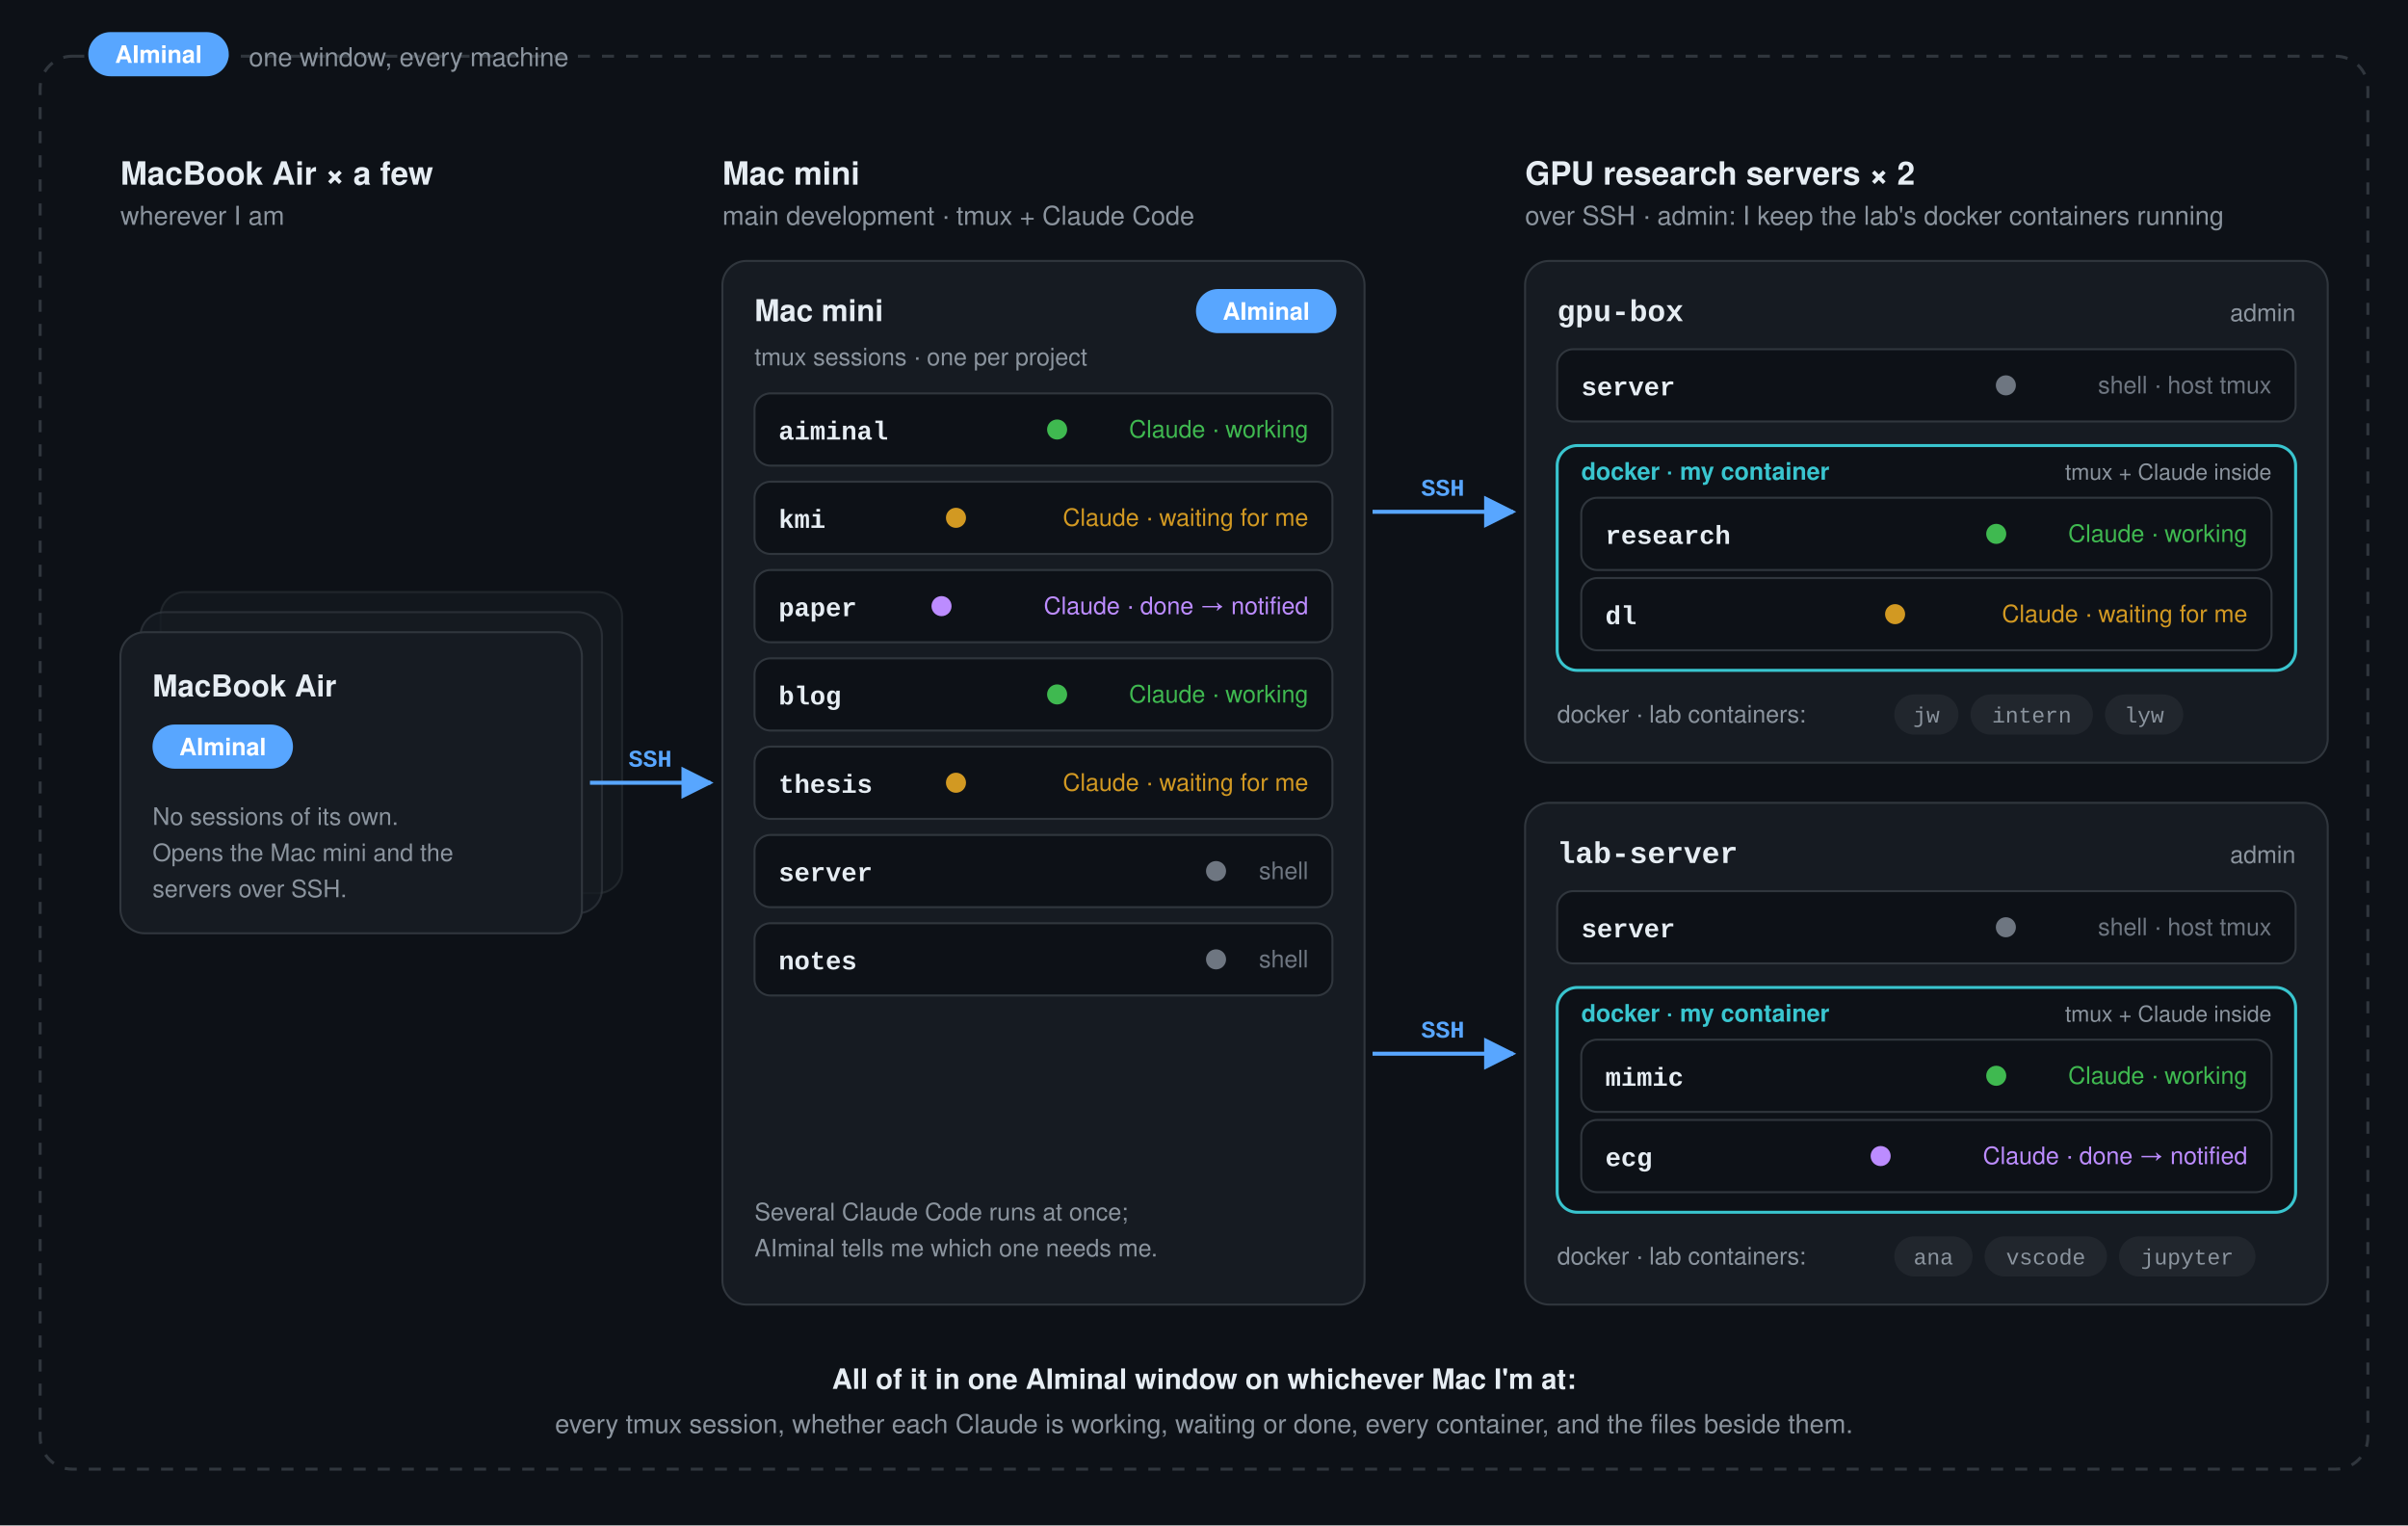
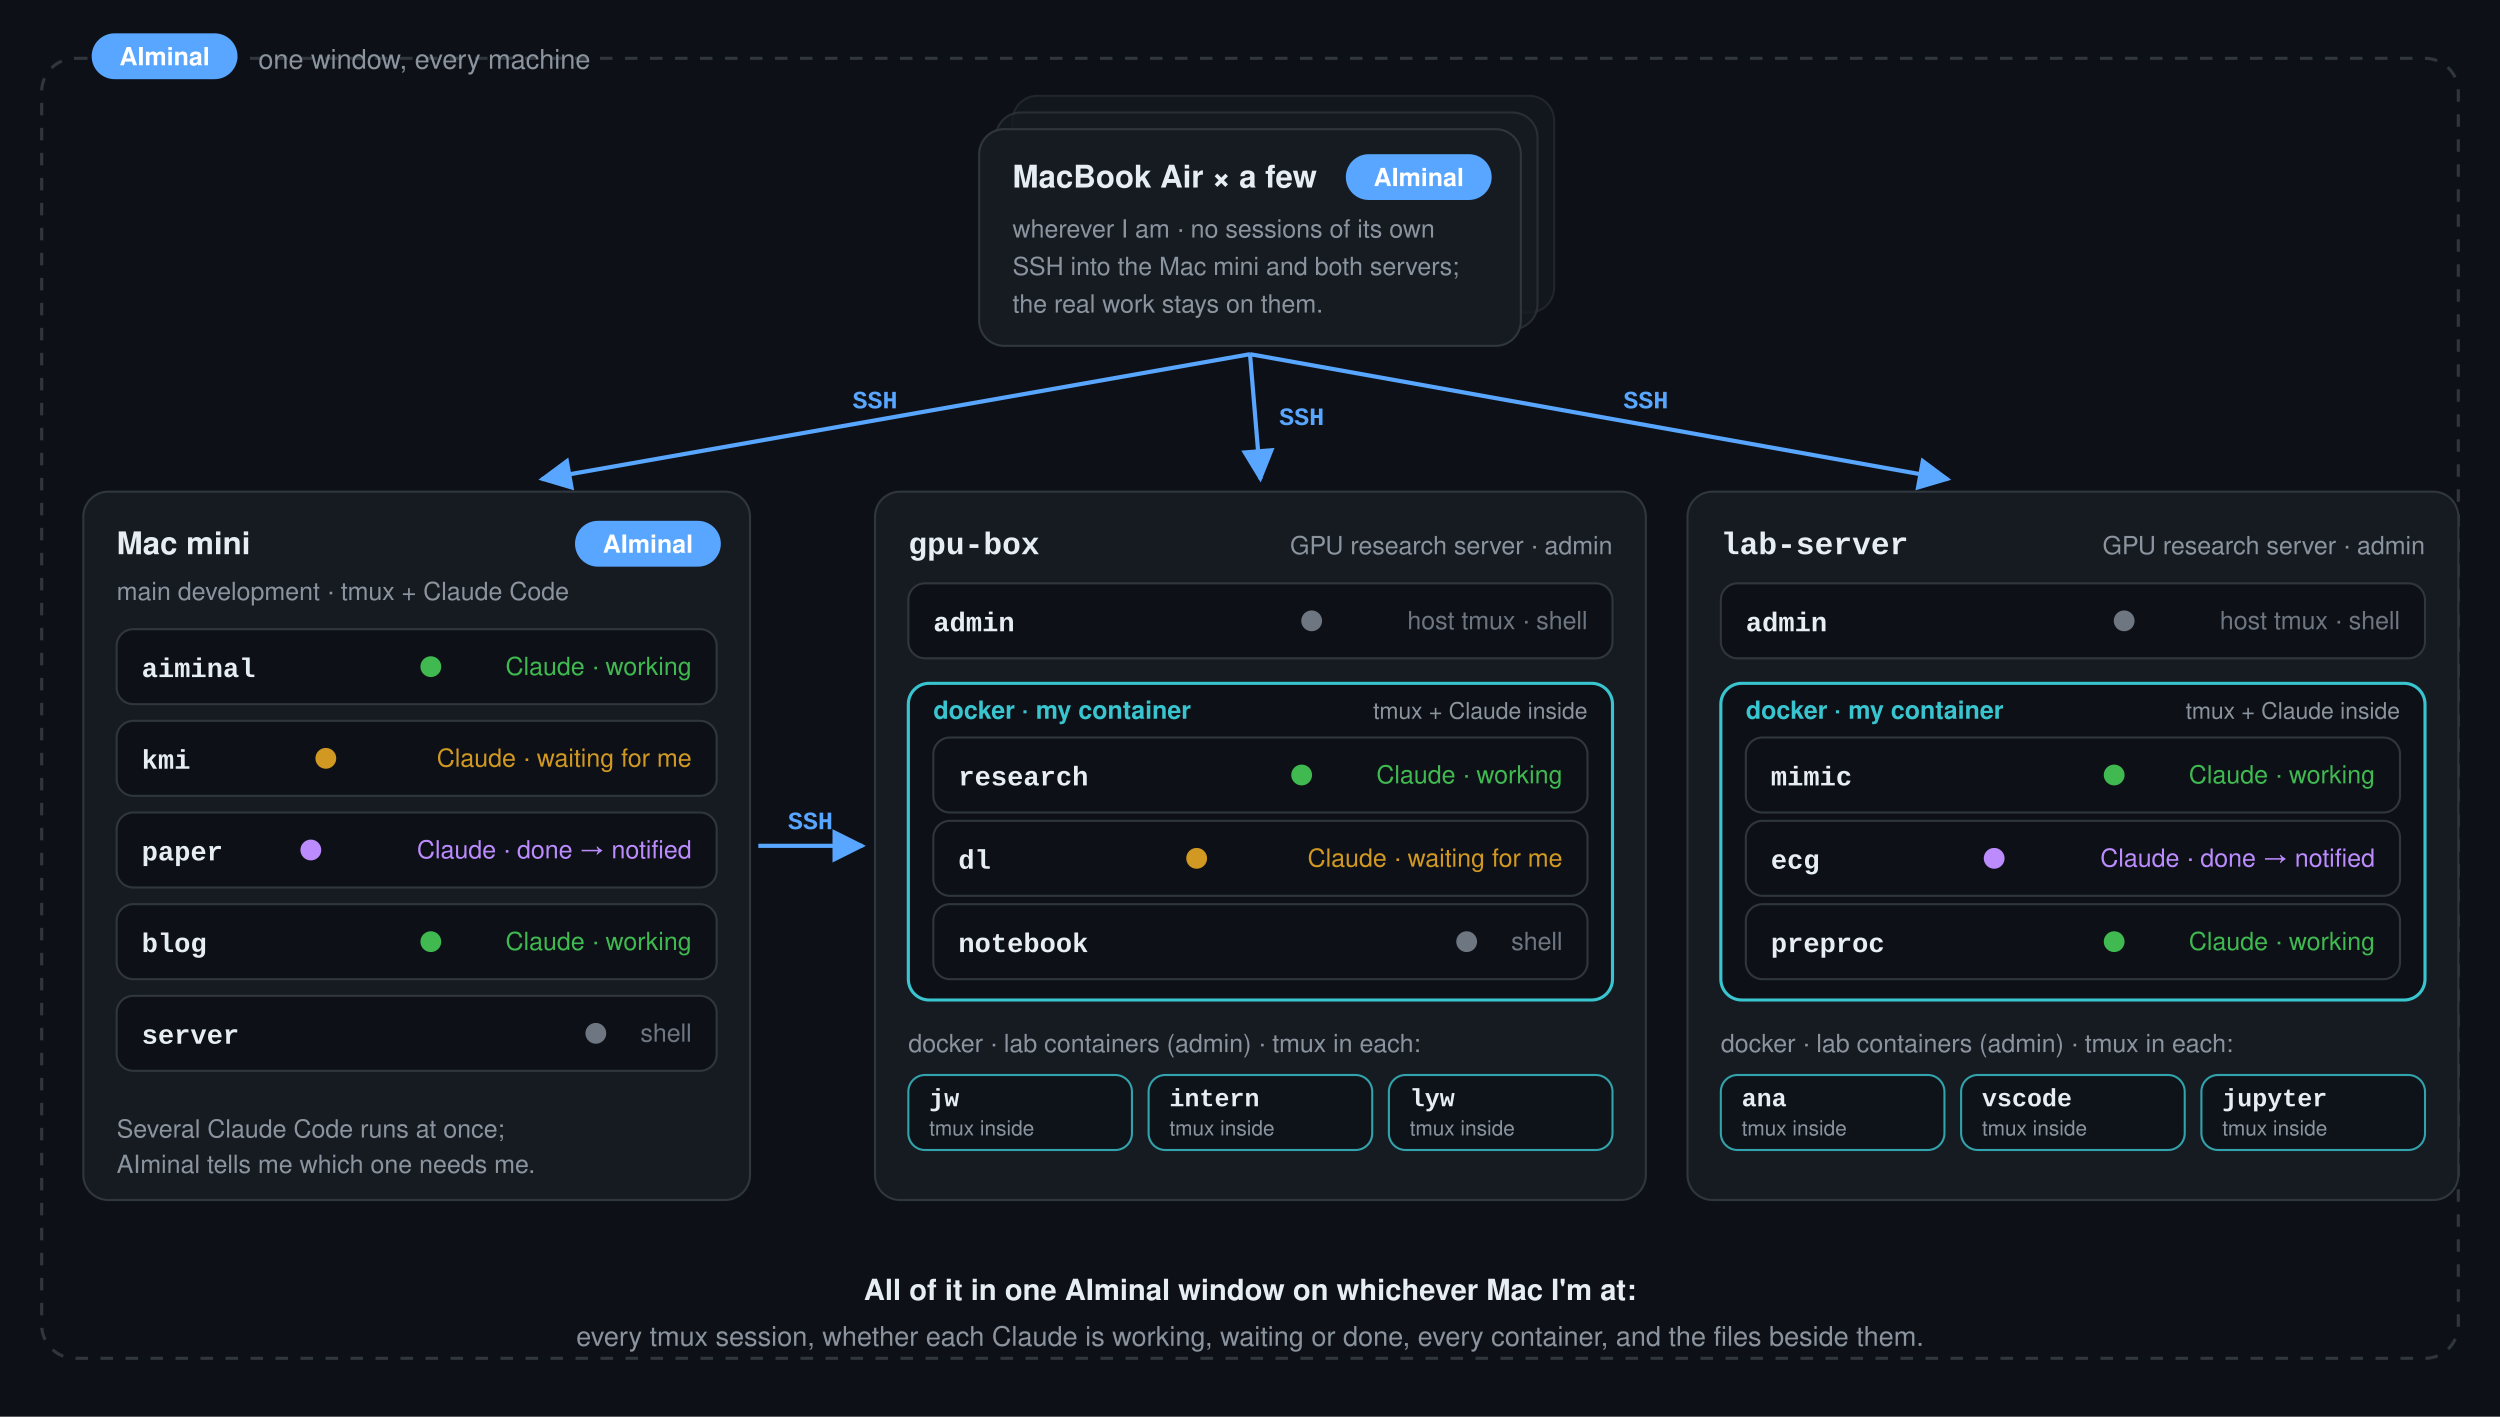
- <svg xmlns="http://www.w3.org/2000/svg" width="1200" height="760" viewBox="0 0 1200 760" font-family="-apple-system, BlinkMacSystemFont, 'Segoe UI', Helvetica, Arial, sans-serif">
+ <svg xmlns="http://www.w3.org/2000/svg" width="1200" height="680" viewBox="0 0 1200 680" font-family="-apple-system, BlinkMacSystemFont, 'Segoe UI', Helvetica, Arial, sans-serif">
  <defs>
    <marker id="arrow" viewBox="0 0 10 10" refX="9" refY="5" markerWidth="8" markerHeight="8" orient="auto-start-reverse">
      <path d="M 0 0 L 10 5 L 0 10 z" fill="#58a6ff" />
    </marker>
  </defs>
-   <rect width="1200" height="760" fill="#0d1117" />
-   <rect x="20" y="28" width="1160" height="704" rx="16" fill="none" stroke="#30363d" stroke-width="1.5" stroke-dasharray="6 6" />
+   <rect width="1200" height="680" fill="#0d1117" />
+   <rect x="20" y="28" width="1160" height="624" rx="16" fill="none" stroke="#30363d" stroke-width="1.5" stroke-dasharray="6 6" />
  <rect x="44" y="16" width="70" height="22" rx="11.0" fill="#58a6ff" />
  <text x="79.0" y="31.32" font-family="-apple-system, BlinkMacSystemFont, 'Segoe UI', Helvetica, Arial, sans-serif" font-size="12" font-weight="600" fill="#ffffff" text-anchor="middle">AIminal</text>
  <text x="124" y="33" font-family="-apple-system, BlinkMacSystemFont, 'Segoe UI', Helvetica, Arial, sans-serif" font-size="13" font-weight="normal" fill="#8b949e" text-anchor="start">one window, every machine</text>
-   <text x="60" y="92" font-family="-apple-system, BlinkMacSystemFont, 'Segoe UI', Helvetica, Arial, sans-serif" font-size="16" font-weight="700" fill="#e6edf3" text-anchor="start">MacBook Air × a few</text>
-   <text x="60" y="112" font-family="-apple-system, BlinkMacSystemFont, 'Segoe UI', Helvetica, Arial, sans-serif" font-size="13" font-weight="normal" fill="#8b949e" text-anchor="start">wherever I am</text>
-   <rect x="80" y="295" width="230" height="150" rx="12" fill="#161b22" stroke="#30363d" stroke-width="1" opacity="0.55" />
-   <rect x="70" y="305" width="230" height="150" rx="12" fill="#161b22" stroke="#30363d" stroke-width="1" opacity="0.75" />
-   <rect x="60" y="315" width="230" height="150" rx="12" fill="#161b22" stroke="#30363d" stroke-width="1" />
-   <text x="76" y="347" font-family="-apple-system, BlinkMacSystemFont, 'Segoe UI', Helvetica, Arial, sans-serif" font-size="15" font-weight="700" fill="#e6edf3" text-anchor="start">MacBook Air</text>
-   <rect x="76" y="361" width="70" height="22" rx="11.0" fill="#58a6ff" />
-   <text x="111.0" y="376.32" font-family="-apple-system, BlinkMacSystemFont, 'Segoe UI', Helvetica, Arial, sans-serif" font-size="12" font-weight="600" fill="#ffffff" text-anchor="middle">AIminal</text>
-   <text x="76" y="411" font-family="-apple-system, BlinkMacSystemFont, 'Segoe UI', Helvetica, Arial, sans-serif" font-size="12" font-weight="normal" fill="#8b949e" text-anchor="start">No sessions of its own.</text>
-   <text x="76" y="429" font-family="-apple-system, BlinkMacSystemFont, 'Segoe UI', Helvetica, Arial, sans-serif" font-size="12" font-weight="normal" fill="#8b949e" text-anchor="start">Opens the Mac mini and the</text>
-   <text x="76" y="447" font-family="-apple-system, BlinkMacSystemFont, 'Segoe UI', Helvetica, Arial, sans-serif" font-size="12" font-weight="normal" fill="#8b949e" text-anchor="start">servers over SSH.</text>
-   <text x="360" y="92" font-family="-apple-system, BlinkMacSystemFont, 'Segoe UI', Helvetica, Arial, sans-serif" font-size="16" font-weight="700" fill="#e6edf3" text-anchor="start">Mac mini</text>
-   <text x="360" y="112" font-family="-apple-system, BlinkMacSystemFont, 'Segoe UI', Helvetica, Arial, sans-serif" font-size="13" font-weight="normal" fill="#8b949e" text-anchor="start">main development · tmux + Claude Code</text>
-   <rect x="360" y="130" width="320" height="520" rx="12" fill="#161b22" stroke="#30363d" stroke-width="1" />
-   <text x="376" y="160" font-family="-apple-system, BlinkMacSystemFont, 'Segoe UI', Helvetica, Arial, sans-serif" font-size="15" font-weight="700" fill="#e6edf3" text-anchor="start">Mac mini</text>
-   <rect x="596" y="144" width="70" height="22" rx="11.0" fill="#58a6ff" />
-   <text x="631.0" y="159.32" font-family="-apple-system, BlinkMacSystemFont, 'Segoe UI', Helvetica, Arial, sans-serif" font-size="12" font-weight="600" fill="#ffffff" text-anchor="middle">AIminal</text>
-   <text x="376" y="182" font-family="-apple-system, BlinkMacSystemFont, 'Segoe UI', Helvetica, Arial, sans-serif" font-size="12" font-weight="normal" fill="#8b949e" text-anchor="start">tmux sessions · one per project</text>
-   <rect x="376" y="196" width="288" height="36" rx="8" fill="#0d1117" stroke="#30363d" stroke-width="1" />
-   <text x="388" y="219" font-family="SFMono-Regular, Menlo, Consolas, 'Liberation Mono', monospace" font-size="13" font-weight="600" fill="#e6edf3" text-anchor="start">aiminal</text>
-   <circle cx="526.8" cy="214" r="5" fill="#3fb950" />
-   <text x="652" y="218" font-family="-apple-system, BlinkMacSystemFont, 'Segoe UI', Helvetica, Arial, sans-serif" font-size="12" font-weight="normal" fill="#3fb950" text-anchor="end">Claude · working</text>
-   <rect x="376" y="240" width="288" height="36" rx="8" fill="#0d1117" stroke="#30363d" stroke-width="1" />
-   <text x="388" y="263" font-family="SFMono-Regular, Menlo, Consolas, 'Liberation Mono', monospace" font-size="13" font-weight="600" fill="#e6edf3" text-anchor="start">kmi</text>
-   <circle cx="476.4" cy="258" r="5" fill="#d29922" />
-   <text x="652" y="262" font-family="-apple-system, BlinkMacSystemFont, 'Segoe UI', Helvetica, Arial, sans-serif" font-size="12" font-weight="normal" fill="#d29922" text-anchor="end">Claude · waiting for me</text>
-   <rect x="376" y="284" width="288" height="36" rx="8" fill="#0d1117" stroke="#30363d" stroke-width="1" />
-   <text x="388" y="307" font-family="SFMono-Regular, Menlo, Consolas, 'Liberation Mono', monospace" font-size="13" font-weight="600" fill="#e6edf3" text-anchor="start">paper</text>
-   <circle cx="469.2" cy="302" r="5" fill="#bc8cff" />
-   <text x="652" y="306" font-family="-apple-system, BlinkMacSystemFont, 'Segoe UI', Helvetica, Arial, sans-serif" font-size="12" font-weight="normal" fill="#bc8cff" text-anchor="end">Claude · done → notified</text>
-   <rect x="376" y="328" width="288" height="36" rx="8" fill="#0d1117" stroke="#30363d" stroke-width="1" />
-   <text x="388" y="351" font-family="SFMono-Regular, Menlo, Consolas, 'Liberation Mono', monospace" font-size="13" font-weight="600" fill="#e6edf3" text-anchor="start">blog</text>
-   <circle cx="526.8" cy="346" r="5" fill="#3fb950" />
-   <text x="652" y="350" font-family="-apple-system, BlinkMacSystemFont, 'Segoe UI', Helvetica, Arial, sans-serif" font-size="12" font-weight="normal" fill="#3fb950" text-anchor="end">Claude · working</text>
-   <rect x="376" y="372" width="288" height="36" rx="8" fill="#0d1117" stroke="#30363d" stroke-width="1" />
-   <text x="388" y="395" font-family="SFMono-Regular, Menlo, Consolas, 'Liberation Mono', monospace" font-size="13" font-weight="600" fill="#e6edf3" text-anchor="start">thesis</text>
-   <circle cx="476.4" cy="390" r="5" fill="#d29922" />
-   <text x="652" y="394" font-family="-apple-system, BlinkMacSystemFont, 'Segoe UI', Helvetica, Arial, sans-serif" font-size="12" font-weight="normal" fill="#d29922" text-anchor="end">Claude · waiting for me</text>
-   <rect x="376" y="416" width="288" height="36" rx="8" fill="#0d1117" stroke="#30363d" stroke-width="1" />
-   <text x="388" y="439" font-family="SFMono-Regular, Menlo, Consolas, 'Liberation Mono', monospace" font-size="13" font-weight="600" fill="#e6edf3" text-anchor="start">server</text>
-   <circle cx="606.0" cy="434" r="5" fill="#6e7681" />
-   <text x="652" y="438" font-family="-apple-system, BlinkMacSystemFont, 'Segoe UI', Helvetica, Arial, sans-serif" font-size="12" font-weight="normal" fill="#6e7681" text-anchor="end">shell</text>
-   <rect x="376" y="460" width="288" height="36" rx="8" fill="#0d1117" stroke="#30363d" stroke-width="1" />
-   <text x="388" y="483" font-family="SFMono-Regular, Menlo, Consolas, 'Liberation Mono', monospace" font-size="13" font-weight="600" fill="#e6edf3" text-anchor="start">notes</text>
-   <circle cx="606.0" cy="478" r="5" fill="#6e7681" />
-   <text x="652" y="482" font-family="-apple-system, BlinkMacSystemFont, 'Segoe UI', Helvetica, Arial, sans-serif" font-size="12" font-weight="normal" fill="#6e7681" text-anchor="end">shell</text>
-   <text x="376" y="608" font-family="-apple-system, BlinkMacSystemFont, 'Segoe UI', Helvetica, Arial, sans-serif" font-size="12" font-weight="normal" fill="#8b949e" text-anchor="start">Several Claude Code runs at once;</text>
-   <text x="376" y="626" font-family="-apple-system, BlinkMacSystemFont, 'Segoe UI', Helvetica, Arial, sans-serif" font-size="12" font-weight="normal" fill="#8b949e" text-anchor="start">AIminal tells me which one needs me.</text>
-   <text x="760" y="92" font-family="-apple-system, BlinkMacSystemFont, 'Segoe UI', Helvetica, Arial, sans-serif" font-size="16" font-weight="700" fill="#e6edf3" text-anchor="start">GPU research servers × 2</text>
-   <text x="760" y="112" font-family="-apple-system, BlinkMacSystemFont, 'Segoe UI', Helvetica, Arial, sans-serif" font-size="13" font-weight="normal" fill="#8b949e" text-anchor="start">over SSH · admin: I keep the lab's docker containers running</text>
-   <rect x="760" y="130" width="400" height="250" rx="12" fill="#161b22" stroke="#30363d" stroke-width="1" />
-   <text x="776" y="160" font-family="SFMono-Regular, Menlo, Consolas, 'Liberation Mono', monospace" font-size="15" font-weight="700" fill="#e6edf3" text-anchor="start">gpu-box</text>
-   <text x="1144" y="160" font-family="-apple-system, BlinkMacSystemFont, 'Segoe UI', Helvetica, Arial, sans-serif" font-size="12" font-weight="normal" fill="#8b949e" text-anchor="end">admin</text>
-   <rect x="776" y="174" width="368" height="36" rx="8" fill="#0d1117" stroke="#30363d" stroke-width="1" />
-   <text x="788" y="197" font-family="SFMono-Regular, Menlo, Consolas, 'Liberation Mono', monospace" font-size="13" font-weight="600" fill="#e6edf3" text-anchor="start">server</text>
-   <circle cx="999.6" cy="192" r="5" fill="#6e7681" />
-   <text x="1132" y="196" font-family="-apple-system, BlinkMacSystemFont, 'Segoe UI', Helvetica, Arial, sans-serif" font-size="12" font-weight="normal" fill="#6e7681" text-anchor="end">shell · host tmux</text>
-   <rect x="776" y="222" width="368" height="112" rx="10" fill="#0d1117" stroke="#39c5cf" stroke-width="1.5" />
-   <text x="788" y="239" font-family="-apple-system, BlinkMacSystemFont, 'Segoe UI', Helvetica, Arial, sans-serif" font-size="12" font-weight="700" fill="#39c5cf" text-anchor="start">docker · my container</text>
-   <text x="1132" y="239" font-family="-apple-system, BlinkMacSystemFont, 'Segoe UI', Helvetica, Arial, sans-serif" font-size="11" font-weight="normal" fill="#8b949e" text-anchor="end">tmux + Claude inside</text>
-   <rect x="788" y="248" width="344" height="36" rx="8" fill="#0d1117" stroke="#30363d" stroke-width="1" />
-   <text x="800" y="271" font-family="SFMono-Regular, Menlo, Consolas, 'Liberation Mono', monospace" font-size="13" font-weight="600" fill="#e6edf3" text-anchor="start">research</text>
-   <circle cx="994.8" cy="266" r="5" fill="#3fb950" />
-   <text x="1120" y="270" font-family="-apple-system, BlinkMacSystemFont, 'Segoe UI', Helvetica, Arial, sans-serif" font-size="12" font-weight="normal" fill="#3fb950" text-anchor="end">Claude · working</text>
-   <rect x="788" y="288" width="344" height="36" rx="8" fill="#0d1117" stroke="#30363d" stroke-width="1" />
-   <text x="800" y="311" font-family="SFMono-Regular, Menlo, Consolas, 'Liberation Mono', monospace" font-size="13" font-weight="600" fill="#e6edf3" text-anchor="start">dl</text>
-   <circle cx="944.4" cy="306" r="5" fill="#d29922" />
-   <text x="1120" y="310" font-family="-apple-system, BlinkMacSystemFont, 'Segoe UI', Helvetica, Arial, sans-serif" font-size="12" font-weight="normal" fill="#d29922" text-anchor="end">Claude · waiting for me</text>
-   <text x="776" y="360" font-family="-apple-system, BlinkMacSystemFont, 'Segoe UI', Helvetica, Arial, sans-serif" font-size="12" font-weight="normal" fill="#8b949e" text-anchor="start">docker · lab containers:</text>
-   <rect x="944" y="346" width="32" height="20" rx="10" fill="#21262d" />
-   <text x="960.0" y="360" font-family="SFMono-Regular, Menlo, Consolas, 'Liberation Mono', monospace" font-size="11" font-weight="normal" fill="#8b949e" text-anchor="middle">jw</text>
-   <rect x="982" y="346" width="61" height="20" rx="10" fill="#21262d" />
-   <text x="1012.5" y="360" font-family="SFMono-Regular, Menlo, Consolas, 'Liberation Mono', monospace" font-size="11" font-weight="normal" fill="#8b949e" text-anchor="middle">intern</text>
-   <rect x="1049" y="346" width="39" height="20" rx="10" fill="#21262d" />
-   <text x="1068.5" y="360" font-family="SFMono-Regular, Menlo, Consolas, 'Liberation Mono', monospace" font-size="11" font-weight="normal" fill="#8b949e" text-anchor="middle">lyw</text>
-   <rect x="760" y="400" width="400" height="250" rx="12" fill="#161b22" stroke="#30363d" stroke-width="1" />
-   <text x="776" y="430" font-family="SFMono-Regular, Menlo, Consolas, 'Liberation Mono', monospace" font-size="15" font-weight="700" fill="#e6edf3" text-anchor="start">lab-server</text>
-   <text x="1144" y="430" font-family="-apple-system, BlinkMacSystemFont, 'Segoe UI', Helvetica, Arial, sans-serif" font-size="12" font-weight="normal" fill="#8b949e" text-anchor="end">admin</text>
-   <rect x="776" y="444" width="368" height="36" rx="8" fill="#0d1117" stroke="#30363d" stroke-width="1" />
-   <text x="788" y="467" font-family="SFMono-Regular, Menlo, Consolas, 'Liberation Mono', monospace" font-size="13" font-weight="600" fill="#e6edf3" text-anchor="start">server</text>
-   <circle cx="999.6" cy="462" r="5" fill="#6e7681" />
-   <text x="1132" y="466" font-family="-apple-system, BlinkMacSystemFont, 'Segoe UI', Helvetica, Arial, sans-serif" font-size="12" font-weight="normal" fill="#6e7681" text-anchor="end">shell · host tmux</text>
-   <rect x="776" y="492" width="368" height="112" rx="10" fill="#0d1117" stroke="#39c5cf" stroke-width="1.5" />
-   <text x="788" y="509" font-family="-apple-system, BlinkMacSystemFont, 'Segoe UI', Helvetica, Arial, sans-serif" font-size="12" font-weight="700" fill="#39c5cf" text-anchor="start">docker · my container</text>
-   <text x="1132" y="509" font-family="-apple-system, BlinkMacSystemFont, 'Segoe UI', Helvetica, Arial, sans-serif" font-size="11" font-weight="normal" fill="#8b949e" text-anchor="end">tmux + Claude inside</text>
-   <rect x="788" y="518" width="344" height="36" rx="8" fill="#0d1117" stroke="#30363d" stroke-width="1" />
-   <text x="800" y="541" font-family="SFMono-Regular, Menlo, Consolas, 'Liberation Mono', monospace" font-size="13" font-weight="600" fill="#e6edf3" text-anchor="start">mimic</text>
-   <circle cx="994.8" cy="536" r="5" fill="#3fb950" />
-   <text x="1120" y="540" font-family="-apple-system, BlinkMacSystemFont, 'Segoe UI', Helvetica, Arial, sans-serif" font-size="12" font-weight="normal" fill="#3fb950" text-anchor="end">Claude · working</text>
-   <rect x="788" y="558" width="344" height="36" rx="8" fill="#0d1117" stroke="#30363d" stroke-width="1" />
-   <text x="800" y="581" font-family="SFMono-Regular, Menlo, Consolas, 'Liberation Mono', monospace" font-size="13" font-weight="600" fill="#e6edf3" text-anchor="start">ecg</text>
-   <circle cx="937.2" cy="576" r="5" fill="#bc8cff" />
-   <text x="1120" y="580" font-family="-apple-system, BlinkMacSystemFont, 'Segoe UI', Helvetica, Arial, sans-serif" font-size="12" font-weight="normal" fill="#bc8cff" text-anchor="end">Claude · done → notified</text>
-   <text x="776" y="630" font-family="-apple-system, BlinkMacSystemFont, 'Segoe UI', Helvetica, Arial, sans-serif" font-size="12" font-weight="normal" fill="#8b949e" text-anchor="start">docker · lab containers:</text>
-   <rect x="944" y="616" width="39" height="20" rx="10" fill="#21262d" />
-   <text x="963.5" y="630" font-family="SFMono-Regular, Menlo, Consolas, 'Liberation Mono', monospace" font-size="11" font-weight="normal" fill="#8b949e" text-anchor="middle">ana</text>
-   <rect x="989" y="616" width="61" height="20" rx="10" fill="#21262d" />
-   <text x="1019.5" y="630" font-family="SFMono-Regular, Menlo, Consolas, 'Liberation Mono', monospace" font-size="11" font-weight="normal" fill="#8b949e" text-anchor="middle">vscode</text>
-   <rect x="1056" y="616" width="68" height="20" rx="10" fill="#21262d" />
-   <text x="1090.0" y="630" font-family="SFMono-Regular, Menlo, Consolas, 'Liberation Mono', monospace" font-size="11" font-weight="normal" fill="#8b949e" text-anchor="middle">jupyter</text>
-   <line x1="294" y1="390" x2="354" y2="390" stroke="#58a6ff" stroke-width="2" marker-end="url(#arrow)" />
-   <text x="324.0" y="382.0" font-family="SFMono-Regular, Menlo, Consolas, 'Liberation Mono', monospace" font-size="12" font-weight="600" fill="#58a6ff" text-anchor="middle">SSH</text>
-   <line x1="684" y1="255" x2="754" y2="255" stroke="#58a6ff" stroke-width="2" marker-end="url(#arrow)" />
-   <text x="719.0" y="247.0" font-family="SFMono-Regular, Menlo, Consolas, 'Liberation Mono', monospace" font-size="12" font-weight="600" fill="#58a6ff" text-anchor="middle">SSH</text>
-   <line x1="684" y1="525" x2="754" y2="525" stroke="#58a6ff" stroke-width="2" marker-end="url(#arrow)" />
-   <text x="719.0" y="517.0" font-family="SFMono-Regular, Menlo, Consolas, 'Liberation Mono', monospace" font-size="12" font-weight="600" fill="#58a6ff" text-anchor="middle">SSH</text>
-   <text x="600.0" y="692" font-family="-apple-system, BlinkMacSystemFont, 'Segoe UI', Helvetica, Arial, sans-serif" font-size="14" font-weight="600" fill="#e6edf3" text-anchor="middle">All of it in one AIminal window on whichever Mac I'm at:</text>
-   <text x="600.0" y="714" font-family="-apple-system, BlinkMacSystemFont, 'Segoe UI', Helvetica, Arial, sans-serif" font-size="13" font-weight="normal" fill="#8b949e" text-anchor="middle">every tmux session, whether each Claude is working, waiting or done, every container, and the files beside them.</text>
+   <rect x="486" y="46" width="260" height="104" rx="12" fill="#161b22" stroke="#30363d" stroke-width="1" opacity="0.55" />
+   <rect x="478" y="54" width="260" height="104" rx="12" fill="#161b22" stroke="#30363d" stroke-width="1" opacity="0.75" />
+   <rect x="470" y="62" width="260" height="104" rx="12" fill="#161b22" stroke="#30363d" stroke-width="1" />
+   <text x="486" y="90" font-family="-apple-system, BlinkMacSystemFont, 'Segoe UI', Helvetica, Arial, sans-serif" font-size="15" font-weight="700" fill="#e6edf3" text-anchor="start">MacBook Air × a few</text>
+   <rect x="646" y="74" width="70" height="22" rx="11.0" fill="#58a6ff" />
+   <text x="681.0" y="89.32" font-family="-apple-system, BlinkMacSystemFont, 'Segoe UI', Helvetica, Arial, sans-serif" font-size="12" font-weight="600" fill="#ffffff" text-anchor="middle">AIminal</text>
+   <text x="486" y="114" font-family="-apple-system, BlinkMacSystemFont, 'Segoe UI', Helvetica, Arial, sans-serif" font-size="12" font-weight="normal" fill="#8b949e" text-anchor="start">wherever I am · no sessions of its own</text>
+   <text x="486" y="132" font-family="-apple-system, BlinkMacSystemFont, 'Segoe UI', Helvetica, Arial, sans-serif" font-size="12" font-weight="normal" fill="#8b949e" text-anchor="start">SSH into the Mac mini and both servers;</text>
+   <text x="486" y="150" font-family="-apple-system, BlinkMacSystemFont, 'Segoe UI', Helvetica, Arial, sans-serif" font-size="12" font-weight="normal" fill="#8b949e" text-anchor="start">the real work stays on them.</text>
+   <rect x="40" y="236" width="320" height="340" rx="12" fill="#161b22" stroke="#30363d" stroke-width="1" />
+   <text x="56" y="266" font-family="-apple-system, BlinkMacSystemFont, 'Segoe UI', Helvetica, Arial, sans-serif" font-size="15" font-weight="700" fill="#e6edf3" text-anchor="start">Mac mini</text>
+   <rect x="276" y="250" width="70" height="22" rx="11.0" fill="#58a6ff" />
+   <text x="311.0" y="265.32" font-family="-apple-system, BlinkMacSystemFont, 'Segoe UI', Helvetica, Arial, sans-serif" font-size="12" font-weight="600" fill="#ffffff" text-anchor="middle">AIminal</text>
+   <text x="56" y="288" font-family="-apple-system, BlinkMacSystemFont, 'Segoe UI', Helvetica, Arial, sans-serif" font-size="12" font-weight="normal" fill="#8b949e" text-anchor="start">main development · tmux + Claude Code</text>
+   <rect x="56" y="302" width="288" height="36" rx="8" fill="#0d1117" stroke="#30363d" stroke-width="1" />
+   <text x="68" y="325" font-family="SFMono-Regular, Menlo, Consolas, 'Liberation Mono', monospace" font-size="13" font-weight="600" fill="#e6edf3" text-anchor="start">aiminal</text>
+   <circle cx="206.8" cy="320" r="5" fill="#3fb950" />
+   <text x="332" y="324" font-family="-apple-system, BlinkMacSystemFont, 'Segoe UI', Helvetica, Arial, sans-serif" font-size="12" font-weight="normal" fill="#3fb950" text-anchor="end">Claude · working</text>
+   <rect x="56" y="346" width="288" height="36" rx="8" fill="#0d1117" stroke="#30363d" stroke-width="1" />
+   <text x="68" y="369" font-family="SFMono-Regular, Menlo, Consolas, 'Liberation Mono', monospace" font-size="13" font-weight="600" fill="#e6edf3" text-anchor="start">kmi</text>
+   <circle cx="156.4" cy="364" r="5" fill="#d29922" />
+   <text x="332" y="368" font-family="-apple-system, BlinkMacSystemFont, 'Segoe UI', Helvetica, Arial, sans-serif" font-size="12" font-weight="normal" fill="#d29922" text-anchor="end">Claude · waiting for me</text>
+   <rect x="56" y="390" width="288" height="36" rx="8" fill="#0d1117" stroke="#30363d" stroke-width="1" />
+   <text x="68" y="413" font-family="SFMono-Regular, Menlo, Consolas, 'Liberation Mono', monospace" font-size="13" font-weight="600" fill="#e6edf3" text-anchor="start">paper</text>
+   <circle cx="149.2" cy="408" r="5" fill="#bc8cff" />
+   <text x="332" y="412" font-family="-apple-system, BlinkMacSystemFont, 'Segoe UI', Helvetica, Arial, sans-serif" font-size="12" font-weight="normal" fill="#bc8cff" text-anchor="end">Claude · done → notified</text>
+   <rect x="56" y="434" width="288" height="36" rx="8" fill="#0d1117" stroke="#30363d" stroke-width="1" />
+   <text x="68" y="457" font-family="SFMono-Regular, Menlo, Consolas, 'Liberation Mono', monospace" font-size="13" font-weight="600" fill="#e6edf3" text-anchor="start">blog</text>
+   <circle cx="206.8" cy="452" r="5" fill="#3fb950" />
+   <text x="332" y="456" font-family="-apple-system, BlinkMacSystemFont, 'Segoe UI', Helvetica, Arial, sans-serif" font-size="12" font-weight="normal" fill="#3fb950" text-anchor="end">Claude · working</text>
+   <rect x="56" y="478" width="288" height="36" rx="8" fill="#0d1117" stroke="#30363d" stroke-width="1" />
+   <text x="68" y="501" font-family="SFMono-Regular, Menlo, Consolas, 'Liberation Mono', monospace" font-size="13" font-weight="600" fill="#e6edf3" text-anchor="start">server</text>
+   <circle cx="286.0" cy="496" r="5" fill="#6e7681" />
+   <text x="332" y="500" font-family="-apple-system, BlinkMacSystemFont, 'Segoe UI', Helvetica, Arial, sans-serif" font-size="12" font-weight="normal" fill="#6e7681" text-anchor="end">shell</text>
+   <text x="56" y="546" font-family="-apple-system, BlinkMacSystemFont, 'Segoe UI', Helvetica, Arial, sans-serif" font-size="12" font-weight="normal" fill="#8b949e" text-anchor="start">Several Claude Code runs at once;</text>
+   <text x="56" y="563" font-family="-apple-system, BlinkMacSystemFont, 'Segoe UI', Helvetica, Arial, sans-serif" font-size="12" font-weight="normal" fill="#8b949e" text-anchor="start">AIminal tells me which one needs me.</text>
+   <rect x="420" y="236" width="370" height="340" rx="12" fill="#161b22" stroke="#30363d" stroke-width="1" />
+   <text x="436" y="266" font-family="SFMono-Regular, Menlo, Consolas, 'Liberation Mono', monospace" font-size="15" font-weight="700" fill="#e6edf3" text-anchor="start">gpu-box</text>
+   <text x="774" y="266" font-family="-apple-system, BlinkMacSystemFont, 'Segoe UI', Helvetica, Arial, sans-serif" font-size="12" font-weight="normal" fill="#8b949e" text-anchor="end">GPU research server · admin</text>
+   <rect x="436" y="280" width="338" height="36" rx="8" fill="#0d1117" stroke="#30363d" stroke-width="1" />
+   <text x="448" y="303" font-family="SFMono-Regular, Menlo, Consolas, 'Liberation Mono', monospace" font-size="13" font-weight="600" fill="#e6edf3" text-anchor="start">admin</text>
+   <circle cx="629.6" cy="298" r="5" fill="#6e7681" />
+   <text x="762" y="302" font-family="-apple-system, BlinkMacSystemFont, 'Segoe UI', Helvetica, Arial, sans-serif" font-size="12" font-weight="normal" fill="#6e7681" text-anchor="end">host tmux · shell</text>
+   <rect x="436" y="328" width="338" height="152" rx="10" fill="#0d1117" stroke="#39c5cf" stroke-width="1.5" />
+   <text x="448" y="345" font-family="-apple-system, BlinkMacSystemFont, 'Segoe UI', Helvetica, Arial, sans-serif" font-size="12" font-weight="700" fill="#39c5cf" text-anchor="start">docker · my container</text>
+   <text x="762" y="345" font-family="-apple-system, BlinkMacSystemFont, 'Segoe UI', Helvetica, Arial, sans-serif" font-size="11" font-weight="normal" fill="#8b949e" text-anchor="end">tmux + Claude inside</text>
+   <rect x="448" y="354" width="314" height="36" rx="8" fill="#0d1117" stroke="#30363d" stroke-width="1" />
+   <text x="460" y="377" font-family="SFMono-Regular, Menlo, Consolas, 'Liberation Mono', monospace" font-size="13" font-weight="600" fill="#e6edf3" text-anchor="start">research</text>
+   <circle cx="624.8" cy="372" r="5" fill="#3fb950" />
+   <text x="750" y="376" font-family="-apple-system, BlinkMacSystemFont, 'Segoe UI', Helvetica, Arial, sans-serif" font-size="12" font-weight="normal" fill="#3fb950" text-anchor="end">Claude · working</text>
+   <rect x="448" y="394" width="314" height="36" rx="8" fill="#0d1117" stroke="#30363d" stroke-width="1" />
+   <text x="460" y="417" font-family="SFMono-Regular, Menlo, Consolas, 'Liberation Mono', monospace" font-size="13" font-weight="600" fill="#e6edf3" text-anchor="start">dl</text>
+   <circle cx="574.4" cy="412" r="5" fill="#d29922" />
+   <text x="750" y="416" font-family="-apple-system, BlinkMacSystemFont, 'Segoe UI', Helvetica, Arial, sans-serif" font-size="12" font-weight="normal" fill="#d29922" text-anchor="end">Claude · waiting for me</text>
+   <rect x="448" y="434" width="314" height="36" rx="8" fill="#0d1117" stroke="#30363d" stroke-width="1" />
+   <text x="460" y="457" font-family="SFMono-Regular, Menlo, Consolas, 'Liberation Mono', monospace" font-size="13" font-weight="600" fill="#e6edf3" text-anchor="start">notebook</text>
+   <circle cx="704.0" cy="452" r="5" fill="#6e7681" />
+   <text x="750" y="456" font-family="-apple-system, BlinkMacSystemFont, 'Segoe UI', Helvetica, Arial, sans-serif" font-size="12" font-weight="normal" fill="#6e7681" text-anchor="end">shell</text>
+   <text x="436" y="505" font-family="-apple-system, BlinkMacSystemFont, 'Segoe UI', Helvetica, Arial, sans-serif" font-size="12" font-weight="normal" fill="#8b949e" text-anchor="start">docker · lab containers (admin) · tmux in each:</text>
+   <rect x="436" y="516" width="107.333" height="36" rx="8" fill="#0d1117" stroke="#39c5cf" stroke-width="1" opacity="0.8" />
+   <text x="446" y="531" font-family="SFMono-Regular, Menlo, Consolas, 'Liberation Mono', monospace" font-size="12" font-weight="600" fill="#e6edf3" text-anchor="start">jw</text>
+   <text x="446" y="545" font-family="-apple-system, BlinkMacSystemFont, 'Segoe UI', Helvetica, Arial, sans-serif" font-size="10" font-weight="normal" fill="#8b949e" text-anchor="start">tmux inside</text>
+   <rect x="551.333" y="516" width="107.333" height="36" rx="8" fill="#0d1117" stroke="#39c5cf" stroke-width="1" opacity="0.8" />
+   <text x="561.333" y="531" font-family="SFMono-Regular, Menlo, Consolas, 'Liberation Mono', monospace" font-size="12" font-weight="600" fill="#e6edf3" text-anchor="start">intern</text>
+   <text x="561.333" y="545" font-family="-apple-system, BlinkMacSystemFont, 'Segoe UI', Helvetica, Arial, sans-serif" font-size="10" font-weight="normal" fill="#8b949e" text-anchor="start">tmux inside</text>
+   <rect x="666.667" y="516" width="107.333" height="36" rx="8" fill="#0d1117" stroke="#39c5cf" stroke-width="1" opacity="0.8" />
+   <text x="676.667" y="531" font-family="SFMono-Regular, Menlo, Consolas, 'Liberation Mono', monospace" font-size="12" font-weight="600" fill="#e6edf3" text-anchor="start">lyw</text>
+   <text x="676.667" y="545" font-family="-apple-system, BlinkMacSystemFont, 'Segoe UI', Helvetica, Arial, sans-serif" font-size="10" font-weight="normal" fill="#8b949e" text-anchor="start">tmux inside</text>
+   <rect x="810" y="236" width="370" height="340" rx="12" fill="#161b22" stroke="#30363d" stroke-width="1" />
+   <text x="826" y="266" font-family="SFMono-Regular, Menlo, Consolas, 'Liberation Mono', monospace" font-size="15" font-weight="700" fill="#e6edf3" text-anchor="start">lab-server</text>
+   <text x="1164" y="266" font-family="-apple-system, BlinkMacSystemFont, 'Segoe UI', Helvetica, Arial, sans-serif" font-size="12" font-weight="normal" fill="#8b949e" text-anchor="end">GPU research server · admin</text>
+   <rect x="826" y="280" width="338" height="36" rx="8" fill="#0d1117" stroke="#30363d" stroke-width="1" />
+   <text x="838" y="303" font-family="SFMono-Regular, Menlo, Consolas, 'Liberation Mono', monospace" font-size="13" font-weight="600" fill="#e6edf3" text-anchor="start">admin</text>
+   <circle cx="1019.6" cy="298" r="5" fill="#6e7681" />
+   <text x="1152" y="302" font-family="-apple-system, BlinkMacSystemFont, 'Segoe UI', Helvetica, Arial, sans-serif" font-size="12" font-weight="normal" fill="#6e7681" text-anchor="end">host tmux · shell</text>
+   <rect x="826" y="328" width="338" height="152" rx="10" fill="#0d1117" stroke="#39c5cf" stroke-width="1.5" />
+   <text x="838" y="345" font-family="-apple-system, BlinkMacSystemFont, 'Segoe UI', Helvetica, Arial, sans-serif" font-size="12" font-weight="700" fill="#39c5cf" text-anchor="start">docker · my container</text>
+   <text x="1152" y="345" font-family="-apple-system, BlinkMacSystemFont, 'Segoe UI', Helvetica, Arial, sans-serif" font-size="11" font-weight="normal" fill="#8b949e" text-anchor="end">tmux + Claude inside</text>
+   <rect x="838" y="354" width="314" height="36" rx="8" fill="#0d1117" stroke="#30363d" stroke-width="1" />
+   <text x="850" y="377" font-family="SFMono-Regular, Menlo, Consolas, 'Liberation Mono', monospace" font-size="13" font-weight="600" fill="#e6edf3" text-anchor="start">mimic</text>
+   <circle cx="1014.8" cy="372" r="5" fill="#3fb950" />
+   <text x="1140" y="376" font-family="-apple-system, BlinkMacSystemFont, 'Segoe UI', Helvetica, Arial, sans-serif" font-size="12" font-weight="normal" fill="#3fb950" text-anchor="end">Claude · working</text>
+   <rect x="838" y="394" width="314" height="36" rx="8" fill="#0d1117" stroke="#30363d" stroke-width="1" />
+   <text x="850" y="417" font-family="SFMono-Regular, Menlo, Consolas, 'Liberation Mono', monospace" font-size="13" font-weight="600" fill="#e6edf3" text-anchor="start">ecg</text>
+   <circle cx="957.2" cy="412" r="5" fill="#bc8cff" />
+   <text x="1140" y="416" font-family="-apple-system, BlinkMacSystemFont, 'Segoe UI', Helvetica, Arial, sans-serif" font-size="12" font-weight="normal" fill="#bc8cff" text-anchor="end">Claude · done → notified</text>
+   <rect x="838" y="434" width="314" height="36" rx="8" fill="#0d1117" stroke="#30363d" stroke-width="1" />
+   <text x="850" y="457" font-family="SFMono-Regular, Menlo, Consolas, 'Liberation Mono', monospace" font-size="13" font-weight="600" fill="#e6edf3" text-anchor="start">preproc</text>
+   <circle cx="1014.8" cy="452" r="5" fill="#3fb950" />
+   <text x="1140" y="456" font-family="-apple-system, BlinkMacSystemFont, 'Segoe UI', Helvetica, Arial, sans-serif" font-size="12" font-weight="normal" fill="#3fb950" text-anchor="end">Claude · working</text>
+   <text x="826" y="505" font-family="-apple-system, BlinkMacSystemFont, 'Segoe UI', Helvetica, Arial, sans-serif" font-size="12" font-weight="normal" fill="#8b949e" text-anchor="start">docker · lab containers (admin) · tmux in each:</text>
+   <rect x="826" y="516" width="107.333" height="36" rx="8" fill="#0d1117" stroke="#39c5cf" stroke-width="1" opacity="0.8" />
+   <text x="836" y="531" font-family="SFMono-Regular, Menlo, Consolas, 'Liberation Mono', monospace" font-size="12" font-weight="600" fill="#e6edf3" text-anchor="start">ana</text>
+   <text x="836" y="545" font-family="-apple-system, BlinkMacSystemFont, 'Segoe UI', Helvetica, Arial, sans-serif" font-size="10" font-weight="normal" fill="#8b949e" text-anchor="start">tmux inside</text>
+   <rect x="941.333" y="516" width="107.333" height="36" rx="8" fill="#0d1117" stroke="#39c5cf" stroke-width="1" opacity="0.8" />
+   <text x="951.333" y="531" font-family="SFMono-Regular, Menlo, Consolas, 'Liberation Mono', monospace" font-size="12" font-weight="600" fill="#e6edf3" text-anchor="start">vscode</text>
+   <text x="951.333" y="545" font-family="-apple-system, BlinkMacSystemFont, 'Segoe UI', Helvetica, Arial, sans-serif" font-size="10" font-weight="normal" fill="#8b949e" text-anchor="start">tmux inside</text>
+   <rect x="1056.667" y="516" width="107.333" height="36" rx="8" fill="#0d1117" stroke="#39c5cf" stroke-width="1" opacity="0.8" />
+   <text x="1066.667" y="531" font-family="SFMono-Regular, Menlo, Consolas, 'Liberation Mono', monospace" font-size="12" font-weight="600" fill="#e6edf3" text-anchor="start">jupyter</text>
+   <text x="1066.667" y="545" font-family="-apple-system, BlinkMacSystemFont, 'Segoe UI', Helvetica, Arial, sans-serif" font-size="10" font-weight="normal" fill="#8b949e" text-anchor="start">tmux inside</text>
+   <line x1="600.0" y1="170" x2="260.0" y2="230" stroke="#58a6ff" stroke-width="2" marker-end="url(#arrow)" />
+   <line x1="600.0" y1="170" x2="605.0" y2="230" stroke="#58a6ff" stroke-width="2" marker-end="url(#arrow)" />
+   <line x1="600.0" y1="170" x2="935.0" y2="230" stroke="#58a6ff" stroke-width="2" marker-end="url(#arrow)" />
+   <text x="420.0" y="196" font-family="SFMono-Regular, Menlo, Consolas, 'Liberation Mono', monospace" font-size="12" font-weight="600" fill="#58a6ff" text-anchor="middle">SSH</text>
+   <text x="790.0" y="196" font-family="SFMono-Regular, Menlo, Consolas, 'Liberation Mono', monospace" font-size="12" font-weight="600" fill="#58a6ff" text-anchor="middle">SSH</text>
+   <text x="614.0" y="204" font-family="SFMono-Regular, Menlo, Consolas, 'Liberation Mono', monospace" font-size="12" font-weight="600" fill="#58a6ff" text-anchor="start">SSH</text>
+   <line x1="364" y1="406.0" x2="414" y2="406.0" stroke="#58a6ff" stroke-width="2" marker-end="url(#arrow)" />
+   <text x="389.0" y="398.0" font-family="SFMono-Regular, Menlo, Consolas, 'Liberation Mono', monospace" font-size="12" font-weight="600" fill="#58a6ff" text-anchor="middle">SSH</text>
+   <text x="600.0" y="624" font-family="-apple-system, BlinkMacSystemFont, 'Segoe UI', Helvetica, Arial, sans-serif" font-size="14" font-weight="600" fill="#e6edf3" text-anchor="middle">All of it in one AIminal window on whichever Mac I'm at:</text>
+   <text x="600.0" y="646" font-family="-apple-system, BlinkMacSystemFont, 'Segoe UI', Helvetica, Arial, sans-serif" font-size="13" font-weight="normal" fill="#8b949e" text-anchor="middle">every tmux session, whether each Claude is working, waiting or done, every container, and the files beside them.</text>
</svg>
